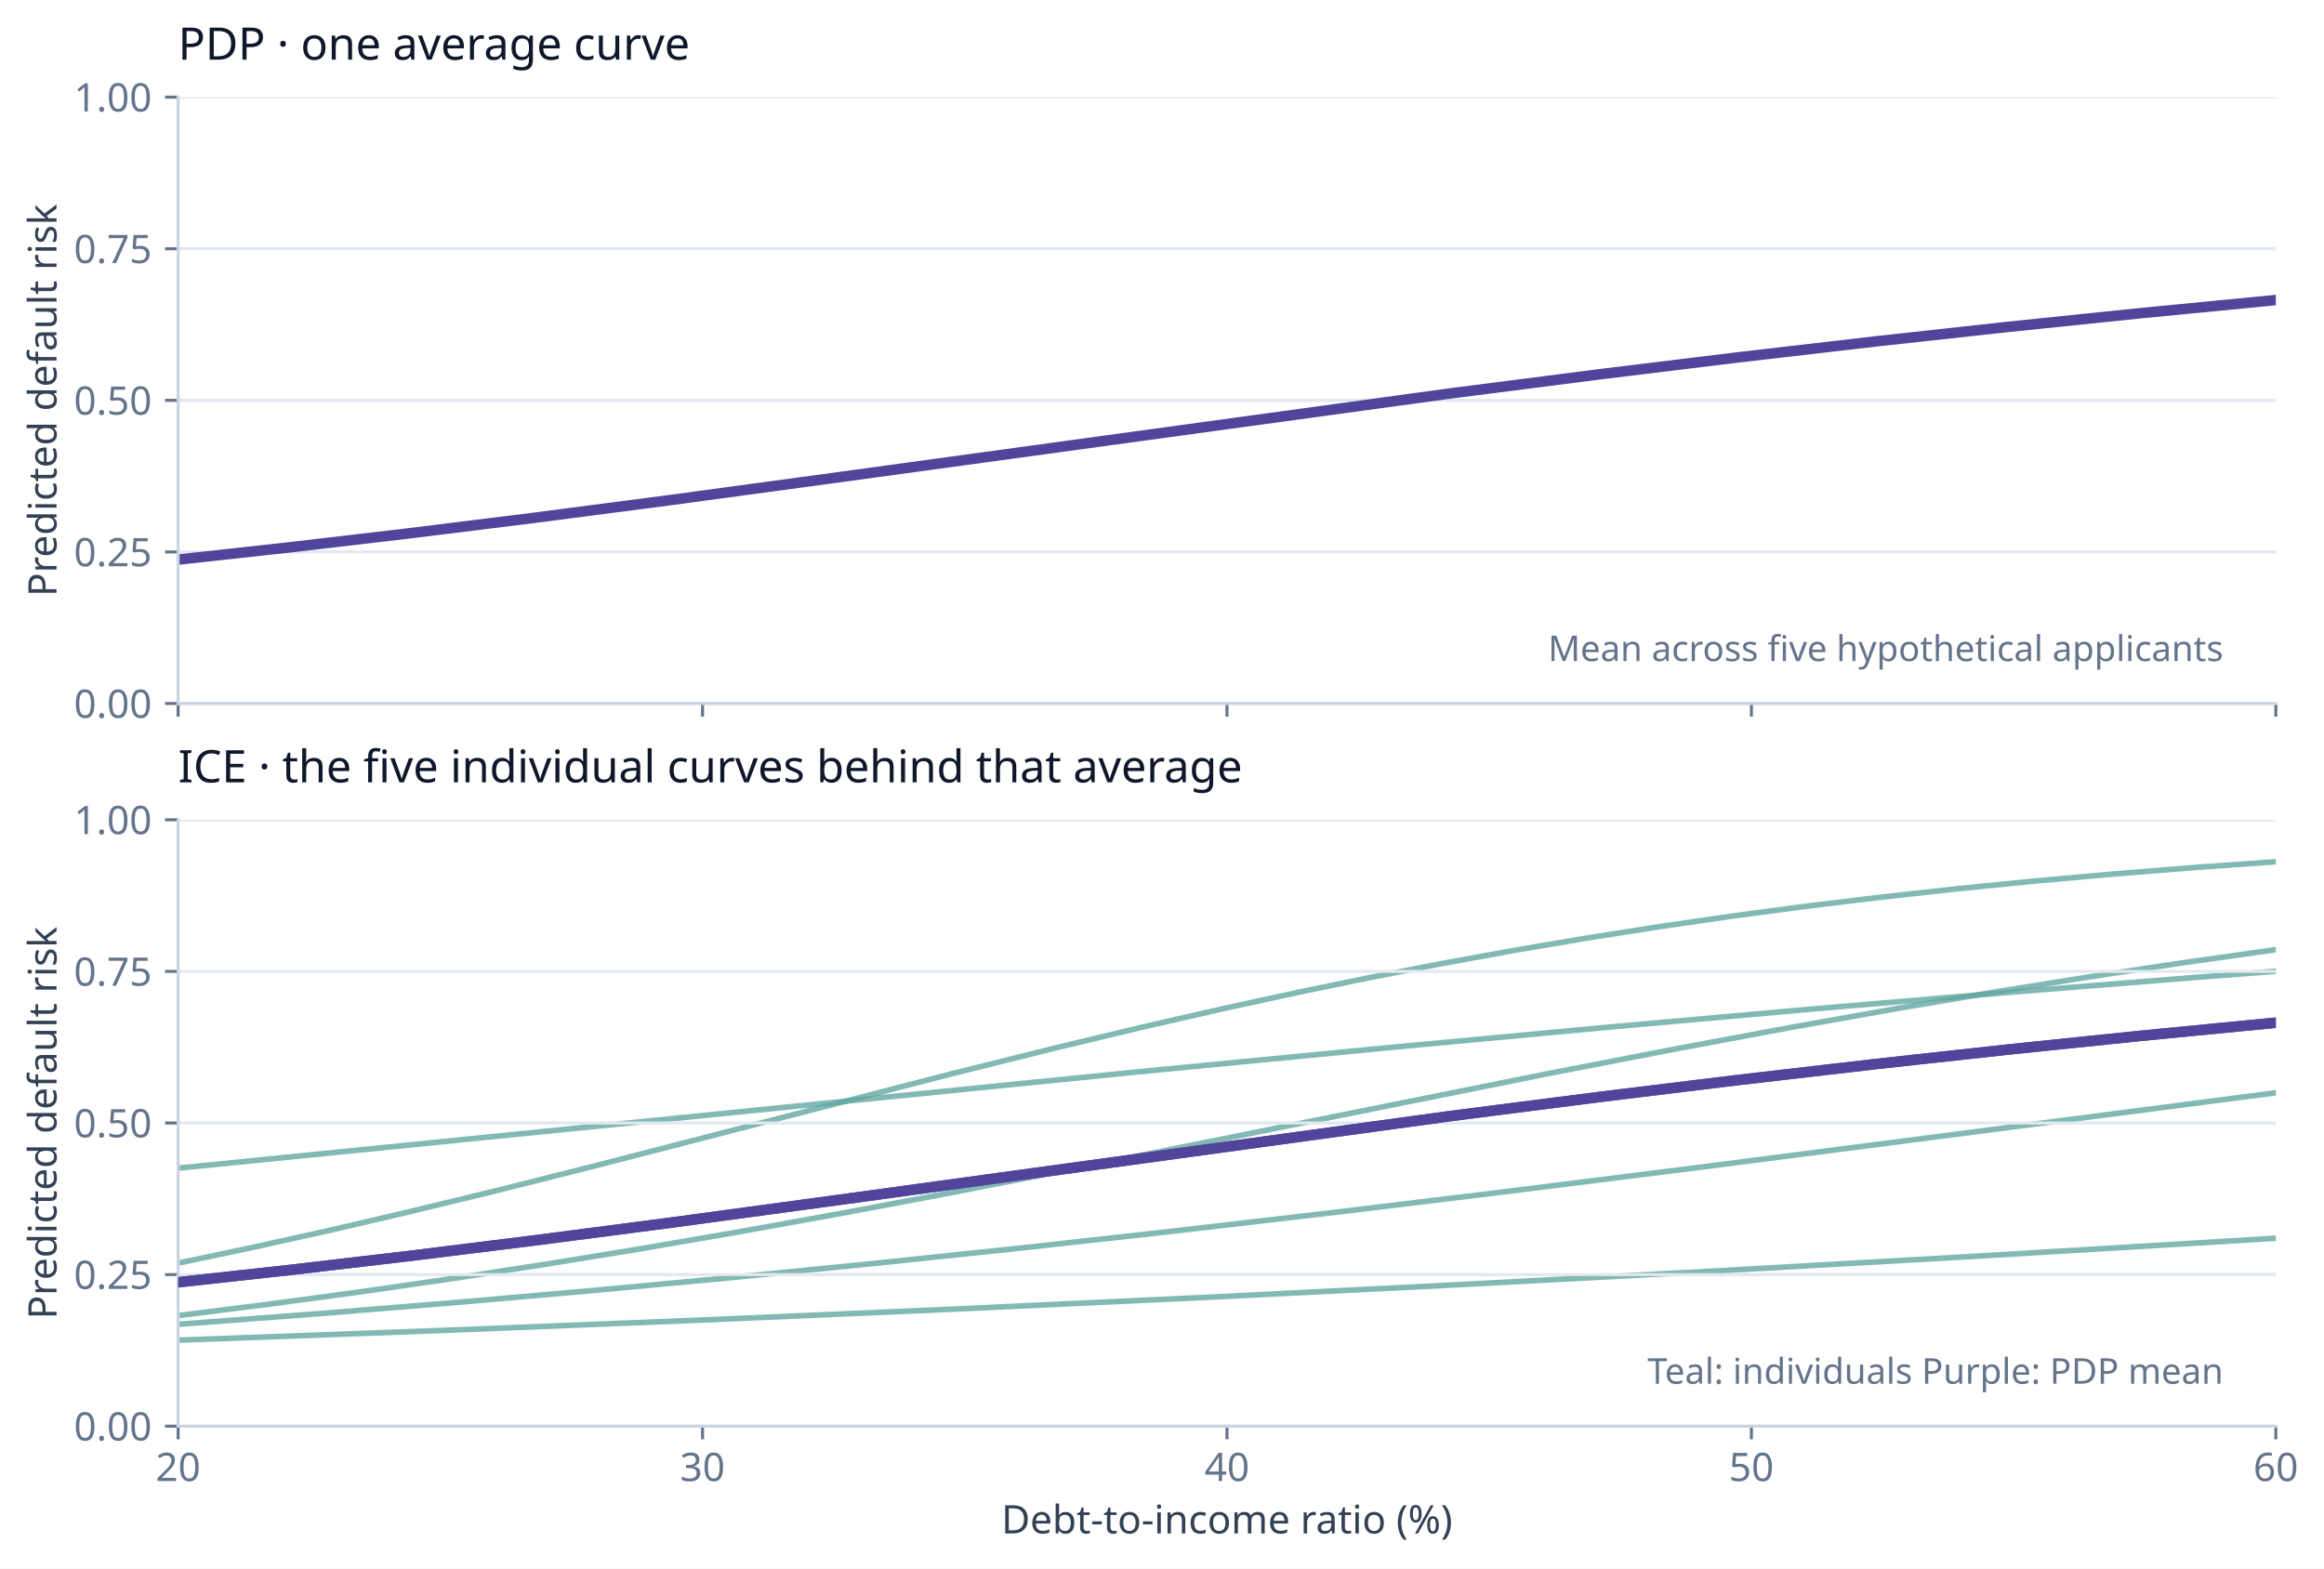
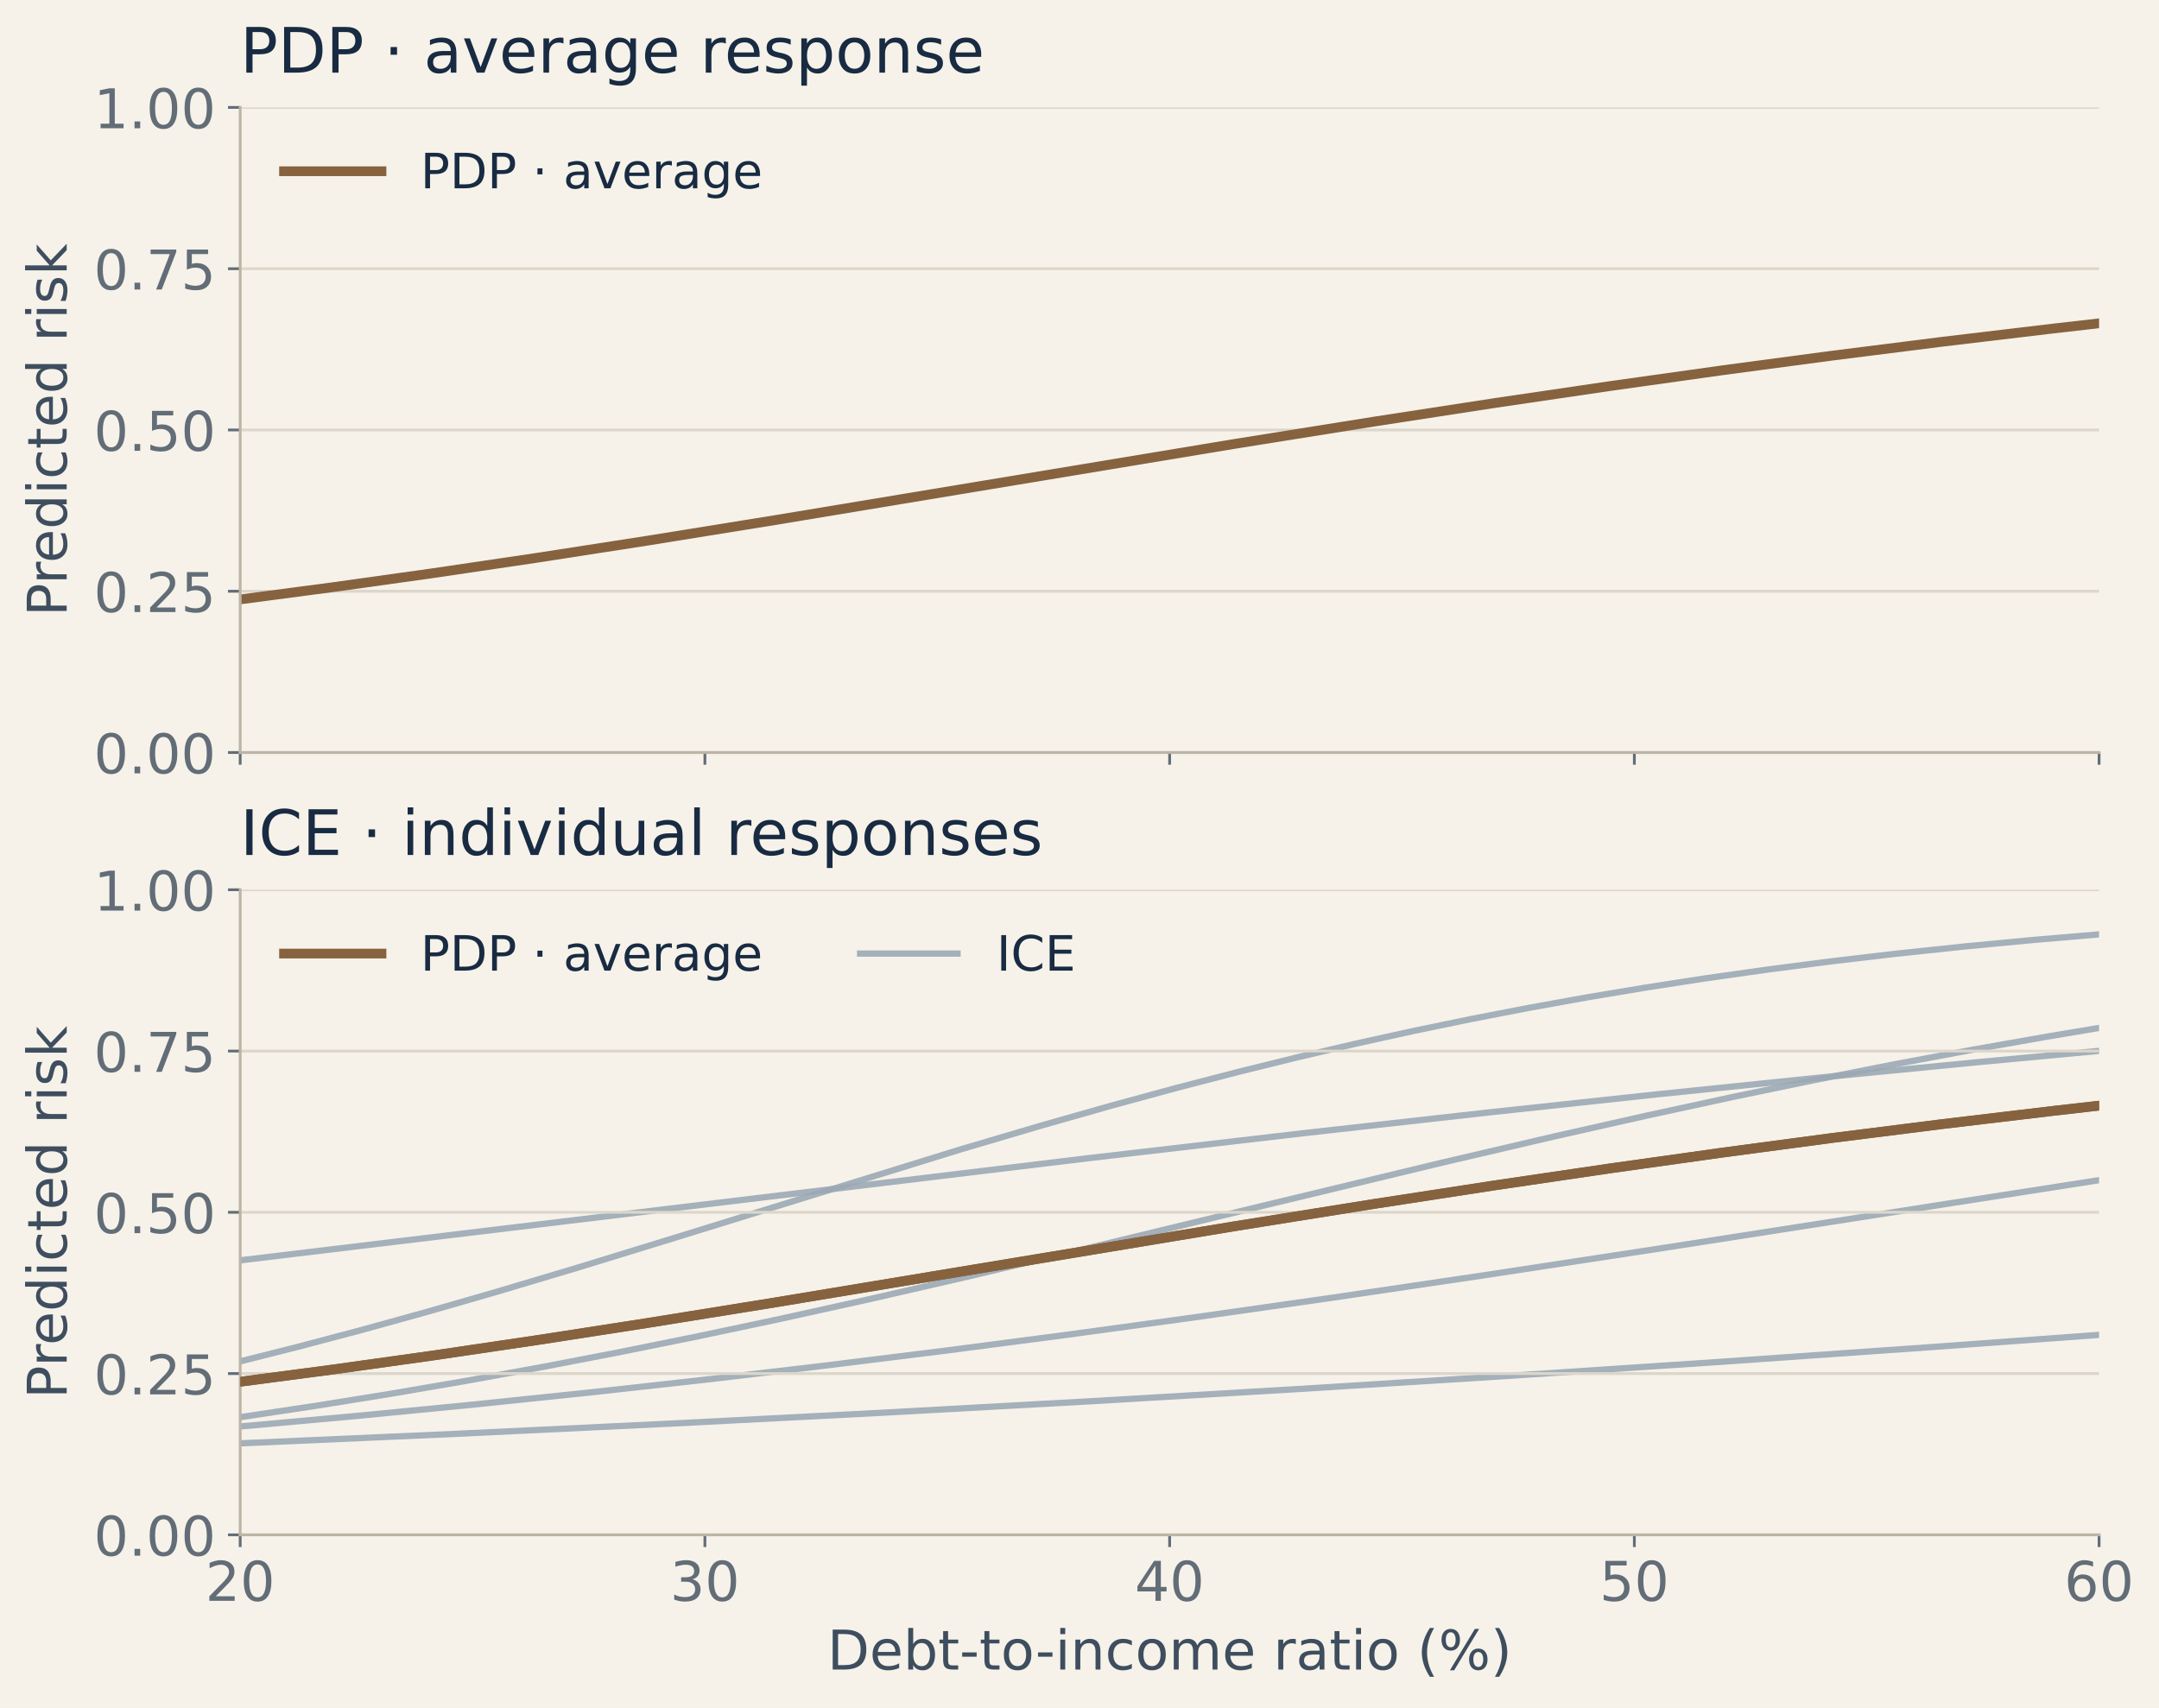
- <svg xmlns="http://www.w3.org/2000/svg" xmlns:xlink="http://www.w3.org/1999/xlink" width="620.4pt" height="418.8pt" viewBox="0 0 620.4 418.8" version="1.1">
+ <svg xmlns="http://www.w3.org/2000/svg" xmlns:xlink="http://www.w3.org/1999/xlink" width="620.4pt" height="490.8pt" viewBox="0 0 620.4 490.8" version="1.1">
  <defs>
    <style type="text/css">*{stroke-linejoin: round; stroke-linecap: butt}</style>
  </defs>
  <g id="figure_1">
    <g id="patch_1">
-       <path d="M 0 418.8  L 620.4 418.8  L 620.4 0  L 0 0  z " style="fill: #ffffff" />
+       <path d="M 0 490.8 L 620.4 490.8 L 620.4 0 L 0 0 z " style="fill: #f6f2e9" />
    </g>
    <g id="axes_1">
      <g id="patch_2">
-         <path d="M 47.552 187.828  L 607.539 187.828  L 607.539 25.936  L 47.552 25.936  z " style="fill: #ffffff" />
+         <path d="M 69.02 216.265 L 603.179 216.265 L 603.179 30.876 L 69.02 30.876 z " style="fill: #f6f2e9" />
      </g>
      <g id="matplotlib.axis_1">
        <g id="xtick_1">
          <g id="line2d_1">
            <defs>
-               <path id="me186444014" d="M 0 0  L 0 3.5  " style="stroke: #64748b; stroke-width: 0.8" />
+               <path id="mdaaf2b4ed8" d="M 0 0 L 0 3.5 " style="stroke: #626d77; stroke-width: 0.8" />
            </defs>
            <g>
-               <use xlink:href="#me186444014" x="47.552" y="187.828" style="fill: #64748b; stroke: #64748b; stroke-width: 0.8" />
+               <use xlink:href="#mdaaf2b4ed8" x="69.02" y="216.265" style="fill: #626d77; stroke: #626d77; stroke-width: 0.8" />
            </g>
          </g>
        </g>
        <g id="xtick_2">
          <g id="line2d_2">
            <g>
-               <use xlink:href="#me186444014" x="187.549" y="187.828" style="fill: #64748b; stroke: #64748b; stroke-width: 0.8" />
+               <use xlink:href="#mdaaf2b4ed8" x="202.559" y="216.265" style="fill: #626d77; stroke: #626d77; stroke-width: 0.8" />
            </g>
          </g>
        </g>
        <g id="xtick_3">
          <g id="line2d_3">
            <g>
-               <use xlink:href="#me186444014" x="327.546" y="187.828" style="fill: #64748b; stroke: #64748b; stroke-width: 0.8" />
+               <use xlink:href="#mdaaf2b4ed8" x="336.099" y="216.265" style="fill: #626d77; stroke: #626d77; stroke-width: 0.8" />
            </g>
          </g>
        </g>
        <g id="xtick_4">
          <g id="line2d_4">
            <g>
-               <use xlink:href="#me186444014" x="467.543" y="187.828" style="fill: #64748b; stroke: #64748b; stroke-width: 0.8" />
+               <use xlink:href="#mdaaf2b4ed8" x="469.639" y="216.265" style="fill: #626d77; stroke: #626d77; stroke-width: 0.8" />
            </g>
          </g>
        </g>
        <g id="xtick_5">
          <g id="line2d_5">
            <g>
-               <use xlink:href="#me186444014" x="607.539" y="187.828" style="fill: #64748b; stroke: #64748b; stroke-width: 0.8" />
+               <use xlink:href="#mdaaf2b4ed8" x="603.179" y="216.265" style="fill: #626d77; stroke: #626d77; stroke-width: 0.8" />
            </g>
          </g>
        </g>
      </g>
      <g id="matplotlib.axis_2">
        <g id="ytick_1">
          <g id="line2d_6">
-             <path d="M 47.552 187.828  L 607.539 187.828  " clip-path="url(#pcb3f5fd038)" style="fill: none; stroke: #e2e8f0; stroke-width: 0.8; stroke-linecap: square" />
+             <path d="M 69.02 216.265 L 603.179 216.265 " clip-path="url(#p4988909bda)" style="fill: none; stroke: #dcd6ca; stroke-width: 0.8; stroke-linecap: square" />
          </g>
          <g id="line2d_7">
            <defs>
-               <path id="me638569c11" d="M 0 0  L -3.5 0  " style="stroke: #64748b; stroke-width: 0.8" />
+               <path id="me15c665459" d="M 0 0 L -3.5 0 " style="stroke: #626d77; stroke-width: 0.8" />
            </defs>
            <g>
-               <use xlink:href="#me638569c11" x="47.552" y="187.828" style="fill: #64748b; stroke: #64748b; stroke-width: 0.8" />
+               <use xlink:href="#me15c665459" x="69.02" y="216.265" style="fill: #626d77; stroke: #626d77; stroke-width: 0.8" />
            </g>
          </g>
          <g id="text_1">
-             <text style="font-size: 10.5px; font-family: 'Segoe UI'; text-anchor: end; fill: #64748b" x="40.552" y="191.65" transform="rotate(-0 40.55222 191.6498)">0.00</text>
+             <text style="font-size: 15.75px; font-family: 'DejaVu Sans', 'Arial', 'Bitstream Vera Sans', 'Computer Modern Sans Serif', 'Lucida Grande', 'Verdana', 'Geneva', 'Lucid', 'Helvetica', 'Avant Garde', sans-serif; text-anchor: end; fill: #626d77" x="62.02" y="222.248" transform="rotate(-0 62.01959 222.2479)">0.00</text>
          </g>
        </g>
        <g id="ytick_2">
          <g id="line2d_8">
-             <path d="M 47.552 147.355  L 607.539 147.355  " clip-path="url(#pcb3f5fd038)" style="fill: none; stroke: #e2e8f0; stroke-width: 0.8; stroke-linecap: square" />
+             <path d="M 69.02 169.918 L 603.179 169.918 " clip-path="url(#p4988909bda)" style="fill: none; stroke: #dcd6ca; stroke-width: 0.8; stroke-linecap: square" />
          </g>
          <g id="line2d_9">
            <g>
-               <use xlink:href="#me638569c11" x="47.552" y="147.355" style="fill: #64748b; stroke: #64748b; stroke-width: 0.8" />
+               <use xlink:href="#me15c665459" x="69.02" y="169.918" style="fill: #626d77; stroke: #626d77; stroke-width: 0.8" />
            </g>
          </g>
          <g id="text_2">
-             <text style="font-size: 10.5px; font-family: 'Segoe UI'; text-anchor: end; fill: #64748b" x="40.552" y="151.177" transform="rotate(-0 40.55222 151.1769)">0.25</text>
+             <text style="font-size: 15.75px; font-family: 'DejaVu Sans', 'Arial', 'Bitstream Vera Sans', 'Computer Modern Sans Serif', 'Lucida Grande', 'Verdana', 'Geneva', 'Lucid', 'Helvetica', 'Avant Garde', sans-serif; text-anchor: end; fill: #626d77" x="62.02" y="175.901" transform="rotate(-0 62.01959 175.9007)">0.25</text>
          </g>
        </g>
        <g id="ytick_3">
          <g id="line2d_10">
-             <path d="M 47.552 106.882  L 607.539 106.882  " clip-path="url(#pcb3f5fd038)" style="fill: none; stroke: #e2e8f0; stroke-width: 0.8; stroke-linecap: square" />
+             <path d="M 69.02 123.57 L 603.179 123.57 " clip-path="url(#p4988909bda)" style="fill: none; stroke: #dcd6ca; stroke-width: 0.8; stroke-linecap: square" />
          </g>
          <g id="line2d_11">
            <g>
-               <use xlink:href="#me638569c11" x="47.552" y="106.882" style="fill: #64748b; stroke: #64748b; stroke-width: 0.8" />
+               <use xlink:href="#me15c665459" x="69.02" y="123.57" style="fill: #626d77; stroke: #626d77; stroke-width: 0.8" />
            </g>
          </g>
          <g id="text_3">
-             <text style="font-size: 10.5px; font-family: 'Segoe UI'; text-anchor: end; fill: #64748b" x="40.552" y="110.704" transform="rotate(-0 40.55222 110.7041)">0.50</text>
+             <text style="font-size: 15.75px; font-family: 'DejaVu Sans', 'Arial', 'Bitstream Vera Sans', 'Computer Modern Sans Serif', 'Lucida Grande', 'Verdana', 'Geneva', 'Lucid', 'Helvetica', 'Avant Garde', sans-serif; text-anchor: end; fill: #626d77" x="62.02" y="129.553" transform="rotate(-0 62.01959 129.5534)">0.50</text>
          </g>
        </g>
        <g id="ytick_4">
          <g id="line2d_12">
-             <path d="M 47.552 66.409  L 607.539 66.409  " clip-path="url(#pcb3f5fd038)" style="fill: none; stroke: #e2e8f0; stroke-width: 0.8; stroke-linecap: square" />
+             <path d="M 69.02 77.223 L 603.179 77.223 " clip-path="url(#p4988909bda)" style="fill: none; stroke: #dcd6ca; stroke-width: 0.8; stroke-linecap: square" />
          </g>
          <g id="line2d_13">
            <g>
-               <use xlink:href="#me638569c11" x="47.552" y="66.409" style="fill: #64748b; stroke: #64748b; stroke-width: 0.8" />
+               <use xlink:href="#me15c665459" x="69.02" y="77.223" style="fill: #626d77; stroke: #626d77; stroke-width: 0.8" />
            </g>
          </g>
          <g id="text_4">
-             <text style="font-size: 10.5px; font-family: 'Segoe UI'; text-anchor: end; fill: #64748b" x="40.552" y="70.231" transform="rotate(-0 40.55222 70.2313)">0.75</text>
+             <text style="font-size: 15.75px; font-family: 'DejaVu Sans', 'Arial', 'Bitstream Vera Sans', 'Computer Modern Sans Serif', 'Lucida Grande', 'Verdana', 'Geneva', 'Lucid', 'Helvetica', 'Avant Garde', sans-serif; text-anchor: end; fill: #626d77" x="62.02" y="83.206" transform="rotate(-0 62.01959 83.20619)">0.75</text>
          </g>
        </g>
        <g id="ytick_5">
          <g id="line2d_14">
-             <path d="M 47.552 25.936  L 607.539 25.936  " clip-path="url(#pcb3f5fd038)" style="fill: none; stroke: #e2e8f0; stroke-width: 0.8; stroke-linecap: square" />
+             <path d="M 69.02 30.876 L 603.179 30.876 " clip-path="url(#p4988909bda)" style="fill: none; stroke: #dcd6ca; stroke-width: 0.8; stroke-linecap: square" />
          </g>
          <g id="line2d_15">
            <g>
-               <use xlink:href="#me638569c11" x="47.552" y="25.936" style="fill: #64748b; stroke: #64748b; stroke-width: 0.8" />
+               <use xlink:href="#me15c665459" x="69.02" y="30.876" style="fill: #626d77; stroke: #626d77; stroke-width: 0.8" />
            </g>
          </g>
          <g id="text_5">
-             <text style="font-size: 10.5px; font-family: 'Segoe UI'; text-anchor: end; fill: #64748b" x="40.552" y="29.758" transform="rotate(-0 40.55222 29.75847)">1.00</text>
+             <text style="font-size: 15.75px; font-family: 'DejaVu Sans', 'Arial', 'Bitstream Vera Sans', 'Computer Modern Sans Serif', 'Lucida Grande', 'Verdana', 'Geneva', 'Lucid', 'Helvetica', 'Avant Garde', sans-serif; text-anchor: end; fill: #626d77" x="62.02" y="36.859" transform="rotate(-0 62.01959 36.85894)">1.00</text>
          </g>
        </g>
        <g id="text_6">
-           <text style="font-size: 10.5px; font-family: 'Segoe UI'; text-anchor: middle; fill: #334155" x="15.085" y="106.882" transform="rotate(-90 15.08484 106.882)">Predicted default risk</text>
+           <text style="font-size: 15.75px; font-family: 'DejaVu Sans', 'Arial', 'Bitstream Vera Sans', 'Computer Modern Sans Serif', 'Lucida Grande', 'Verdana', 'Geneva', 'Lucid', 'Helvetica', 'Avant Garde', sans-serif; text-anchor: middle; fill: #3e4e5f" x="19.168" y="123.57" transform="rotate(-90 19.16754 123.5703)">Predicted risk</text>
        </g>
      </g>
      <g id="line2d_16">
-         <path d="M 47.552 149.402  L 77.302 146.129  L 108.801 142.438  L 142.05 138.315  L 178.799 133.529  L 224.298 127.36  L 387.044 105.052  L 427.294 99.893  L 464.043 95.402  L 500.792 91.139  L 535.791 87.3  L 570.79 83.68  L 605.789 80.276  L 607.539 80.111  L 607.539 80.111  " clip-path="url(#pcb3f5fd038)" style="fill: none; stroke: #51459b; stroke-width: 2.8; stroke-linecap: square" />
+         <path d="M 69.02 172.262 L 95.728 168.741 L 124.105 164.769 L 154.151 160.327 L 185.867 155.411 L 222.59 149.492 L 276.006 140.63 L 354.461 127.621 L 394.523 121.212 L 429.577 115.818 L 462.962 110.903 L 494.678 106.451 L 526.393 102.222 L 558.109 98.218 L 589.825 94.439 L 603.179 92.914 L 603.179 92.914 " clip-path="url(#p4988909bda)" style="fill: none; stroke: #86623f; stroke-width: 2.8; stroke-linecap: square" />
      </g>
      <g id="patch_3">
-         <path d="M 47.552 187.828  L 47.552 25.936  " style="fill: none; stroke: #cbd5e1; stroke-width: 0.8; stroke-linejoin: miter; stroke-linecap: square" />
+         <path d="M 69.02 216.265 L 69.02 30.876 " style="fill: none; stroke: #bcb4a5; stroke-width: 0.8; stroke-linejoin: miter; stroke-linecap: square" />
      </g>
      <g id="patch_4">
-         <path d="M 47.552 187.828  L 607.539 187.828  " style="fill: none; stroke: #cbd5e1; stroke-width: 0.8; stroke-linejoin: miter; stroke-linecap: square" />
+         <path d="M 69.02 216.265 L 603.179 216.265 " style="fill: none; stroke: #bcb4a5; stroke-width: 0.8; stroke-linejoin: miter; stroke-linecap: square" />
      </g>
      <g id="text_7">
-         <text style="font-size: 9.5px; font-family: 'Segoe UI'; text-anchor: end; fill: #64748b" x="593.54" y="176.495" transform="rotate(-0 593.5397 176.4952)">Mean across five hypothetical applicants</text>
-       </g>
-       <g id="text_8">
-         <text style="font-size: 12px; font-family: 'Segoe UI'; text-anchor: start; fill: #0f172a" x="47.552" y="15.936" transform="rotate(-0 47.55222 15.93633)">PDP  ·  one average curve</text>
+         <text style="font-size: 18px; font-family: 'DejaVu Sans', 'Arial', 'Bitstream Vera Sans', 'Computer Modern Sans Serif', 'Lucida Grande', 'Verdana', 'Geneva', 'Lucid', 'Helvetica', 'Avant Garde', sans-serif; text-anchor: start; fill: #182b42" x="69.02" y="20.876" transform="rotate(-0 69.01959 20.87578)">PDP · average response</text>
+       </g>
+       <g id="legend_1">
+         <g id="line2d_17">
+           <path d="M 81.62 49.214 L 95.62 49.214 L 109.62 49.214 " style="fill: none; stroke: #86623f; stroke-width: 2.8; stroke-linecap: square" />
+         </g>
+         <g id="text_8">
+           <text style="font-size: 14px; font-family: 'DejaVu Sans', 'Arial', 'Bitstream Vera Sans', 'Computer Modern Sans Serif', 'Lucida Grande', 'Verdana', 'Geneva', 'Lucid', 'Helvetica', 'Avant Garde', sans-serif; text-anchor: start; fill: #182b42" x="120.82" y="54.114" transform="rotate(-0 120.8196 54.11359)">PDP · average</text>
+         </g>
      </g>
    </g>
    <g id="axes_2">
      <g id="patch_5">
-         <path d="M 47.552 380.763  L 607.539 380.763  L 607.539 218.871  L 47.552 218.871  z " style="fill: #ffffff" />
-       </g>
-       <g id="line2d_17">
-         <path d="M 47.552 357.798  L 117.551 355.223  L 185.799 352.491  L 254.047 349.533  L 320.546 346.43  L 387.044 343.108  L 455.293 339.473  L 523.541 335.613  L 593.54 331.434  L 607.539 330.572  L 607.539 330.572  " clip-path="url(#pa95929c8d9)" style="fill: none; stroke: #60a5a0; stroke-opacity: 0.78; stroke-width: 1.5; stroke-linecap: square" />
+         <path d="M 69.02 441.098 L 603.179 441.098 L 603.179 255.709 L 69.02 255.709 z " style="fill: #f6f2e9" />
      </g>
      <g id="line2d_18">
-         <path d="M 47.552 353.568  L 86.051 350.652  L 122.8 347.648  L 159.55 344.428  L 196.299 340.992  L 234.798 337.164  L 273.297 333.111  L 313.546 328.648  L 355.545 323.767  L 401.044 318.257  L 453.543 311.671  L 525.291 302.421  L 607.539 291.749  L 607.539 291.749  " clip-path="url(#pa95929c8d9)" style="fill: none; stroke: #60a5a0; stroke-opacity: 0.78; stroke-width: 1.5; stroke-linecap: square" />
+         <path d="M 69.02 414.801 L 130.782 412.082 L 192.544 409.138 L 252.637 406.052 L 312.73 402.742 L 372.823 399.207 L 432.915 395.448 L 493.008 391.467 L 554.77 387.154 L 603.179 383.623 L 603.179 383.623 " clip-path="url(#pf7394630f0)" style="fill: none; stroke: #9ba9b5; stroke-opacity: 0.9; stroke-width: 1.8; stroke-linecap: square" />
      </g>
      <g id="line2d_19">
-         <path d="M 47.552 351.229  L 72.052 348.156  L 96.551 344.849  L 121.051 341.31  L 145.55 337.541  L 170.049 333.551  L 196.299 329.045  L 224.298 323.998  L 254.047 318.401  L 289.047 311.571  L 336.296 302.093  L 413.294 286.63  L 448.293 279.849  L 478.042 274.307  L 506.042 269.322  L 532.291 264.88  L 556.791 260.954  L 581.29 257.253  L 605.789 253.782  L 607.539 253.543  L 607.539 253.543  " clip-path="url(#pa95929c8d9)" style="fill: none; stroke: #60a5a0; stroke-opacity: 0.78; stroke-width: 1.5; stroke-linecap: square" />
+         <path d="M 69.02 409.956 L 102.405 406.932 L 135.789 403.684 L 169.174 400.212 L 202.559 396.514 L 235.944 392.594 L 270.998 388.247 L 306.053 383.673 L 342.776 378.656 L 382.838 372.948 L 426.238 366.532 L 477.985 358.645 L 561.447 345.653 L 603.179 339.165 L 603.179 339.165 " clip-path="url(#pf7394630f0)" style="fill: none; stroke: #9ba9b5; stroke-opacity: 0.9; stroke-width: 1.8; stroke-linecap: square" />
      </g>
      <g id="line2d_20">
-         <path d="M 47.552 311.868  L 136.8 302.927  L 303.046 286.236  L 371.295 279.636  L 430.793 274.102  L 485.042 269.278  L 535.791 264.983  L 584.79 261.052  L 607.539 259.302  L 607.539 259.302  " clip-path="url(#pa95929c8d9)" style="fill: none; stroke: #60a5a0; stroke-opacity: 0.78; stroke-width: 1.5; stroke-linecap: square" />
+         <path d="M 69.02 407.279 L 90.72 404.019 L 112.42 400.53 L 134.12 396.81 L 155.82 392.863 L 177.521 388.694 L 200.89 383.969 L 224.26 379.017 L 249.298 373.486 L 277.675 366.978 L 311.06 359.074 L 362.807 346.55 L 414.554 334.094 L 446.269 326.684 L 472.977 320.66 L 498.016 315.237 L 521.385 310.398 L 544.755 305.796 L 566.455 301.748 L 588.155 297.925 L 603.179 295.413 L 603.179 295.413 " clip-path="url(#pf7394630f0)" style="fill: none; stroke: #9ba9b5; stroke-opacity: 0.9; stroke-width: 1.8; stroke-linecap: square" />
      </g>
      <g id="line2d_21">
-         <path d="M 47.552 337.223  L 66.802 333.174  L 87.801 328.515  L 108.801 323.629  L 131.55 318.113  L 157.8 311.522  L 194.549 302.042  L 254.047 286.679  L 282.047 279.707  L 304.796 274.262  L 325.796 269.452  L 346.795 264.88  L 366.045 260.915  L 385.294 257.179  L 404.544 253.679  L 423.794 250.417  L 443.043 247.392  L 462.293 244.6  L 481.542 242.033  L 500.792 239.684  L 521.791 237.356  L 542.791 235.258  L 563.79 233.374  L 586.54 231.555  L 607.539 230.064  L 607.539 230.064  " clip-path="url(#pa95929c8d9)" style="fill: none; stroke: #60a5a0; stroke-opacity: 0.78; stroke-width: 1.5; stroke-linecap: square" />
+         <path d="M 69.02 362.205 L 147.474 352.775 L 312.73 332.852 L 374.492 325.674 L 427.908 319.688 L 476.316 314.481 L 523.055 309.678 L 568.124 305.272 L 603.179 302.008 L 603.179 302.008 " clip-path="url(#pf7394630f0)" style="fill: none; stroke: #9ba9b5; stroke-opacity: 0.9; stroke-width: 1.8; stroke-linecap: square" />
+       </g>
+       <g id="line2d_22">
+         <path d="M 69.02 391.24 L 85.712 387.034 L 104.074 382.176 L 122.435 377.093 L 142.466 371.324 L 165.836 364.349 L 194.213 355.631 L 276.006 330.331 L 299.376 323.429 L 319.407 317.738 L 337.768 312.739 L 356.13 307.973 L 372.823 303.856 L 389.515 299.956 L 406.207 296.278 L 422.9 292.825 L 439.592 289.598 L 456.285 286.593 L 472.977 283.805 L 489.67 281.227 L 508.032 278.624 L 526.393 276.252 L 544.755 274.098 L 564.786 271.98 L 584.817 270.084 L 603.179 268.527 L 603.179 268.527 " clip-path="url(#pf7394630f0)" style="fill: none; stroke: #9ba9b5; stroke-opacity: 0.9; stroke-width: 1.8; stroke-linecap: square" />
      </g>
      <g id="matplotlib.axis_3">
        <g id="xtick_6">
-           <g id="line2d_22">
-             <g>
-               <use xlink:href="#me186444014" x="47.552" y="380.763" style="fill: #64748b; stroke: #64748b; stroke-width: 0.8" />
+           <g id="line2d_23">
+             <g>
+               <use xlink:href="#mdaaf2b4ed8" x="69.02" y="441.098" style="fill: #626d77; stroke: #626d77; stroke-width: 0.8" />
            </g>
          </g>
          <g id="text_9">
-             <text style="font-size: 10.5px; font-family: 'Segoe UI'; text-anchor: middle; fill: #64748b" x="47.552" y="395.407" transform="rotate(-0 47.55222 395.4068)">20</text>
+             <text style="font-size: 15.75px; font-family: 'DejaVu Sans', 'Arial', 'Bitstream Vera Sans', 'Computer Modern Sans Serif', 'Lucida Grande', 'Verdana', 'Geneva', 'Lucid', 'Helvetica', 'Avant Garde', sans-serif; text-anchor: middle; fill: #626d77" x="69.02" y="460.065" transform="rotate(-0 69.01959 460.0646)">20</text>
          </g>
        </g>
        <g id="xtick_7">
-           <g id="line2d_23">
-             <g>
-               <use xlink:href="#me186444014" x="187.549" y="380.763" style="fill: #64748b; stroke: #64748b; stroke-width: 0.8" />
+           <g id="line2d_24">
+             <g>
+               <use xlink:href="#mdaaf2b4ed8" x="202.559" y="441.098" style="fill: #626d77; stroke: #626d77; stroke-width: 0.8" />
            </g>
          </g>
          <g id="text_10">
-             <text style="font-size: 10.5px; font-family: 'Segoe UI'; text-anchor: middle; fill: #64748b" x="187.549" y="395.407" transform="rotate(-0 187.549 395.4068)">30</text>
+             <text style="font-size: 15.75px; font-family: 'DejaVu Sans', 'Arial', 'Bitstream Vera Sans', 'Computer Modern Sans Serif', 'Lucida Grande', 'Verdana', 'Geneva', 'Lucid', 'Helvetica', 'Avant Garde', sans-serif; text-anchor: middle; fill: #626d77" x="202.559" y="460.065" transform="rotate(-0 202.5593 460.0646)">30</text>
          </g>
        </g>
        <g id="xtick_8">
-           <g id="line2d_24">
-             <g>
-               <use xlink:href="#me186444014" x="327.546" y="380.763" style="fill: #64748b; stroke: #64748b; stroke-width: 0.8" />
+           <g id="line2d_25">
+             <g>
+               <use xlink:href="#mdaaf2b4ed8" x="336.099" y="441.098" style="fill: #626d77; stroke: #626d77; stroke-width: 0.8" />
            </g>
          </g>
          <g id="text_11">
-             <text style="font-size: 10.5px; font-family: 'Segoe UI'; text-anchor: middle; fill: #64748b" x="327.546" y="395.407" transform="rotate(-0 327.5458 395.4068)">40</text>
+             <text style="font-size: 15.75px; font-family: 'DejaVu Sans', 'Arial', 'Bitstream Vera Sans', 'Computer Modern Sans Serif', 'Lucida Grande', 'Verdana', 'Geneva', 'Lucid', 'Helvetica', 'Avant Garde', sans-serif; text-anchor: middle; fill: #626d77" x="336.099" y="460.065" transform="rotate(-0 336.0991 460.0646)">40</text>
          </g>
        </g>
        <g id="xtick_9">
-           <g id="line2d_25">
-             <g>
-               <use xlink:href="#me186444014" x="467.543" y="380.763" style="fill: #64748b; stroke: #64748b; stroke-width: 0.8" />
+           <g id="line2d_26">
+             <g>
+               <use xlink:href="#mdaaf2b4ed8" x="469.639" y="441.098" style="fill: #626d77; stroke: #626d77; stroke-width: 0.8" />
            </g>
          </g>
          <g id="text_12">
-             <text style="font-size: 10.5px; font-family: 'Segoe UI'; text-anchor: middle; fill: #64748b" x="467.543" y="395.407" transform="rotate(-0 467.5426 395.4068)">50</text>
+             <text style="font-size: 15.75px; font-family: 'DejaVu Sans', 'Arial', 'Bitstream Vera Sans', 'Computer Modern Sans Serif', 'Lucida Grande', 'Verdana', 'Geneva', 'Lucid', 'Helvetica', 'Avant Garde', sans-serif; text-anchor: middle; fill: #626d77" x="469.639" y="460.065" transform="rotate(-0 469.6388 460.0646)">50</text>
          </g>
        </g>
        <g id="xtick_10">
-           <g id="line2d_26">
-             <g>
-               <use xlink:href="#me186444014" x="607.539" y="380.763" style="fill: #64748b; stroke: #64748b; stroke-width: 0.8" />
+           <g id="line2d_27">
+             <g>
+               <use xlink:href="#mdaaf2b4ed8" x="603.179" y="441.098" style="fill: #626d77; stroke: #626d77; stroke-width: 0.8" />
            </g>
          </g>
          <g id="text_13">
-             <text style="font-size: 10.5px; font-family: 'Segoe UI'; text-anchor: middle; fill: #64748b" x="607.539" y="395.407" transform="rotate(-0 607.5394 395.4068)">60</text>
+             <text style="font-size: 15.75px; font-family: 'DejaVu Sans', 'Arial', 'Bitstream Vera Sans', 'Computer Modern Sans Serif', 'Lucida Grande', 'Verdana', 'Geneva', 'Lucid', 'Helvetica', 'Avant Garde', sans-serif; text-anchor: middle; fill: #626d77" x="603.179" y="460.065" transform="rotate(-0 603.1786 460.0646)">60</text>
          </g>
        </g>
        <g id="text_14">
-           <text style="font-size: 10.5px; font-family: 'Segoe UI'; text-anchor: middle; fill: #334155" x="327.546" y="409.39" transform="rotate(-0 327.5458 409.3898)">Debt-to-income ratio (%)</text>
+           <text style="font-size: 15.75px; font-family: 'DejaVu Sans', 'Arial', 'Bitstream Vera Sans', 'Computer Modern Sans Serif', 'Lucida Grande', 'Verdana', 'Geneva', 'Lucid', 'Helvetica', 'Avant Garde', sans-serif; text-anchor: middle; fill: #3e4e5f" x="336.099" y="479.816" transform="rotate(-0 336.0991 479.8158)">Debt-to-income ratio (%)</text>
        </g>
      </g>
      <g id="matplotlib.axis_4">
        <g id="ytick_6">
-           <g id="line2d_27">
-             <path d="M 47.552 380.763  L 607.539 380.763  " clip-path="url(#pa95929c8d9)" style="fill: none; stroke: #e2e8f0; stroke-width: 0.8; stroke-linecap: square" />
-           </g>
          <g id="line2d_28">
-             <g>
-               <use xlink:href="#me638569c11" x="47.552" y="380.763" style="fill: #64748b; stroke: #64748b; stroke-width: 0.8" />
+             <path d="M 69.02 441.098 L 603.179 441.098 " clip-path="url(#pf7394630f0)" style="fill: none; stroke: #dcd6ca; stroke-width: 0.8; stroke-linecap: square" />
+           </g>
+           <g id="line2d_29">
+             <g>
+               <use xlink:href="#me15c665459" x="69.02" y="441.098" style="fill: #626d77; stroke: #626d77; stroke-width: 0.8" />
            </g>
          </g>
          <g id="text_15">
-             <text style="font-size: 10.5px; font-family: 'Segoe UI'; text-anchor: end; fill: #64748b" x="40.552" y="384.585" transform="rotate(-0 40.55222 384.5847)">0.00</text>
+             <text style="font-size: 15.75px; font-family: 'DejaVu Sans', 'Arial', 'Bitstream Vera Sans', 'Computer Modern Sans Serif', 'Lucida Grande', 'Verdana', 'Geneva', 'Lucid', 'Helvetica', 'Avant Garde', sans-serif; text-anchor: end; fill: #626d77" x="62.02" y="447.081" transform="rotate(-0 62.01959 447.0814)">0.00</text>
          </g>
        </g>
        <g id="ytick_7">
-           <g id="line2d_29">
-             <path d="M 47.552 340.29  L 607.539 340.29  " clip-path="url(#pa95929c8d9)" style="fill: none; stroke: #e2e8f0; stroke-width: 0.8; stroke-linecap: square" />
-           </g>
          <g id="line2d_30">
-             <g>
-               <use xlink:href="#me638569c11" x="47.552" y="340.29" style="fill: #64748b; stroke: #64748b; stroke-width: 0.8" />
+             <path d="M 69.02 394.751 L 603.179 394.751 " clip-path="url(#pf7394630f0)" style="fill: none; stroke: #dcd6ca; stroke-width: 0.8; stroke-linecap: square" />
+           </g>
+           <g id="line2d_31">
+             <g>
+               <use xlink:href="#me15c665459" x="69.02" y="394.751" style="fill: #626d77; stroke: #626d77; stroke-width: 0.8" />
            </g>
          </g>
          <g id="text_16">
-             <text style="font-size: 10.5px; font-family: 'Segoe UI'; text-anchor: end; fill: #64748b" x="40.552" y="344.112" transform="rotate(-0 40.55222 344.1118)">0.25</text>
+             <text style="font-size: 15.75px; font-family: 'DejaVu Sans', 'Arial', 'Bitstream Vera Sans', 'Computer Modern Sans Serif', 'Lucida Grande', 'Verdana', 'Geneva', 'Lucid', 'Helvetica', 'Avant Garde', sans-serif; text-anchor: end; fill: #626d77" x="62.02" y="400.734" transform="rotate(-0 62.01959 400.7342)">0.25</text>
          </g>
        </g>
        <g id="ytick_8">
-           <g id="line2d_31">
-             <path d="M 47.552 299.817  L 607.539 299.817  " clip-path="url(#pa95929c8d9)" style="fill: none; stroke: #e2e8f0; stroke-width: 0.8; stroke-linecap: square" />
-           </g>
          <g id="line2d_32">
-             <g>
-               <use xlink:href="#me638569c11" x="47.552" y="299.817" style="fill: #64748b; stroke: #64748b; stroke-width: 0.8" />
+             <path d="M 69.02 348.404 L 603.179 348.404 " clip-path="url(#pf7394630f0)" style="fill: none; stroke: #dcd6ca; stroke-width: 0.8; stroke-linecap: square" />
+           </g>
+           <g id="line2d_33">
+             <g>
+               <use xlink:href="#me15c665459" x="69.02" y="348.404" style="fill: #626d77; stroke: #626d77; stroke-width: 0.8" />
            </g>
          </g>
          <g id="text_17">
-             <text style="font-size: 10.5px; font-family: 'Segoe UI'; text-anchor: end; fill: #64748b" x="40.552" y="303.639" transform="rotate(-0 40.55222 303.639)">0.50</text>
+             <text style="font-size: 15.75px; font-family: 'DejaVu Sans', 'Arial', 'Bitstream Vera Sans', 'Computer Modern Sans Serif', 'Lucida Grande', 'Verdana', 'Geneva', 'Lucid', 'Helvetica', 'Avant Garde', sans-serif; text-anchor: end; fill: #626d77" x="62.02" y="354.387" transform="rotate(-0 62.01959 354.3869)">0.50</text>
          </g>
        </g>
        <g id="ytick_9">
-           <g id="line2d_33">
-             <path d="M 47.552 259.344  L 607.539 259.344  " clip-path="url(#pa95929c8d9)" style="fill: none; stroke: #e2e8f0; stroke-width: 0.8; stroke-linecap: square" />
-           </g>
          <g id="line2d_34">
-             <g>
-               <use xlink:href="#me638569c11" x="47.552" y="259.344" style="fill: #64748b; stroke: #64748b; stroke-width: 0.8" />
+             <path d="M 69.02 302.057 L 603.179 302.057 " clip-path="url(#pf7394630f0)" style="fill: none; stroke: #dcd6ca; stroke-width: 0.8; stroke-linecap: square" />
+           </g>
+           <g id="line2d_35">
+             <g>
+               <use xlink:href="#me15c665459" x="69.02" y="302.057" style="fill: #626d77; stroke: #626d77; stroke-width: 0.8" />
            </g>
          </g>
          <g id="text_18">
-             <text style="font-size: 10.5px; font-family: 'Segoe UI'; text-anchor: end; fill: #64748b" x="40.552" y="263.166" transform="rotate(-0 40.55222 263.1662)">0.75</text>
+             <text style="font-size: 15.75px; font-family: 'DejaVu Sans', 'Arial', 'Bitstream Vera Sans', 'Computer Modern Sans Serif', 'Lucida Grande', 'Verdana', 'Geneva', 'Lucid', 'Helvetica', 'Avant Garde', sans-serif; text-anchor: end; fill: #626d77" x="62.02" y="308.04" transform="rotate(-0 62.01959 308.0397)">0.75</text>
          </g>
        </g>
        <g id="ytick_10">
-           <g id="line2d_35">
-             <path d="M 47.552 218.871  L 607.539 218.871  " clip-path="url(#pa95929c8d9)" style="fill: none; stroke: #e2e8f0; stroke-width: 0.8; stroke-linecap: square" />
-           </g>
          <g id="line2d_36">
-             <g>
-               <use xlink:href="#me638569c11" x="47.552" y="218.871" style="fill: #64748b; stroke: #64748b; stroke-width: 0.8" />
+             <path d="M 69.02 255.709 L 603.179 255.709 " clip-path="url(#pf7394630f0)" style="fill: none; stroke: #dcd6ca; stroke-width: 0.8; stroke-linecap: square" />
+           </g>
+           <g id="line2d_37">
+             <g>
+               <use xlink:href="#me15c665459" x="69.02" y="255.709" style="fill: #626d77; stroke: #626d77; stroke-width: 0.8" />
            </g>
          </g>
          <g id="text_19">
-             <text style="font-size: 10.5px; font-family: 'Segoe UI'; text-anchor: end; fill: #64748b" x="40.552" y="222.693" transform="rotate(-0 40.55222 222.6934)">1.00</text>
+             <text style="font-size: 15.75px; font-family: 'DejaVu Sans', 'Arial', 'Bitstream Vera Sans', 'Computer Modern Sans Serif', 'Lucida Grande', 'Verdana', 'Geneva', 'Lucid', 'Helvetica', 'Avant Garde', sans-serif; text-anchor: end; fill: #626d77" x="62.02" y="261.692" transform="rotate(-0 62.01959 261.6924)">1.00</text>
          </g>
        </g>
        <g id="text_20">
-           <text style="font-size: 10.5px; font-family: 'Segoe UI'; text-anchor: middle; fill: #334155" x="15.085" y="299.817" transform="rotate(-90 15.08484 299.8169)">Predicted default risk</text>
-         </g>
-       </g>
-       <g id="line2d_37">
-         <path d="M 47.552 342.337  L 77.302 339.064  L 108.801 335.373  L 142.05 331.249  L 178.799 326.463  L 224.298 320.295  L 387.044 297.986  L 427.294 292.828  L 464.043 288.337  L 500.792 284.074  L 535.791 280.235  L 570.79 276.615  L 605.789 273.211  L 607.539 273.046  L 607.539 273.046  " clip-path="url(#pa95929c8d9)" style="fill: none; stroke: #51459b; stroke-width: 2.8; stroke-linecap: square" />
+           <text style="font-size: 15.75px; font-family: 'DejaVu Sans', 'Arial', 'Bitstream Vera Sans', 'Computer Modern Sans Serif', 'Lucida Grande', 'Verdana', 'Geneva', 'Lucid', 'Helvetica', 'Avant Garde', sans-serif; text-anchor: middle; fill: #3e4e5f" x="19.168" y="348.404" transform="rotate(-90 19.16754 348.4038)">Predicted risk</text>
+         </g>
+       </g>
+       <g id="line2d_38">
+         <path d="M 69.02 397.096 L 95.728 393.574 L 124.105 389.602 L 154.151 385.16 L 185.867 380.244 L 222.59 374.326 L 276.006 365.463 L 354.461 352.455 L 394.523 346.045 L 429.577 340.652 L 462.962 335.736 L 494.678 331.284 L 526.393 327.055 L 558.109 323.052 L 589.825 319.273 L 603.179 317.747 L 603.179 317.747 " clip-path="url(#pf7394630f0)" style="fill: none; stroke: #86623f; stroke-width: 2.8; stroke-linecap: square" />
      </g>
      <g id="patch_6">
-         <path d="M 47.552 380.763  L 47.552 218.871  " style="fill: none; stroke: #cbd5e1; stroke-width: 0.8; stroke-linejoin: miter; stroke-linecap: square" />
+         <path d="M 69.02 441.098 L 69.02 255.709 " style="fill: none; stroke: #bcb4a5; stroke-width: 0.8; stroke-linejoin: miter; stroke-linecap: square" />
      </g>
      <g id="patch_7">
-         <path d="M 47.552 380.763  L 607.539 380.763  " style="fill: none; stroke: #cbd5e1; stroke-width: 0.8; stroke-linejoin: miter; stroke-linecap: square" />
-       </g>
-       <g id="line2d_38">
-         <path d="M 47.552 342.337  L 77.302 339.064  L 108.801 335.373  L 142.05 331.249  L 178.799 326.463  L 224.298 320.295  L 387.044 297.986  L 427.294 292.828  L 464.043 288.337  L 500.792 284.074  L 535.791 280.235  L 570.79 276.615  L 605.789 273.211  L 607.539 273.046  L 607.539 273.046  " clip-path="url(#pa95929c8d9)" style="fill: none; stroke: #51459b; stroke-width: 2.8; stroke-linecap: square" />
+         <path d="M 69.02 441.098 L 603.179 441.098 " style="fill: none; stroke: #bcb4a5; stroke-width: 0.8; stroke-linejoin: miter; stroke-linecap: square" />
+       </g>
+       <g id="line2d_39">
+         <path d="M 69.02 397.096 L 95.728 393.574 L 124.105 389.602 L 154.151 385.16 L 185.867 380.244 L 222.59 374.326 L 276.006 365.463 L 354.461 352.455 L 394.523 346.045 L 429.577 340.652 L 462.962 335.736 L 494.678 331.284 L 526.393 327.055 L 558.109 323.052 L 589.825 319.273 L 603.179 317.747 L 603.179 317.747 " clip-path="url(#pf7394630f0)" style="fill: none; stroke: #86623f; stroke-width: 2.8; stroke-linecap: square" />
      </g>
      <g id="text_21">
-         <text style="font-size: 9.5px; font-family: 'Segoe UI'; text-anchor: end; fill: #64748b" x="593.54" y="369.43" transform="rotate(-0 593.5397 369.4301)">Teal: individuals     Purple: PDP mean</text>
-       </g>
-       <g id="text_22">
-         <text style="font-size: 12px; font-family: 'Segoe UI'; text-anchor: start; fill: #0f172a" x="47.552" y="208.871" transform="rotate(-0 47.55222 208.8712)">ICE  ·  the five individual curves behind that average</text>
+         <text style="font-size: 18px; font-family: 'DejaVu Sans', 'Arial', 'Bitstream Vera Sans', 'Computer Modern Sans Serif', 'Lucida Grande', 'Verdana', 'Geneva', 'Lucid', 'Helvetica', 'Avant Garde', sans-serif; text-anchor: start; fill: #182b42" x="69.02" y="245.709" transform="rotate(-0 69.01959 245.7093)">ICE · individual responses</text>
+       </g>
+       <g id="legend_2">
+         <g id="line2d_40">
+           <path d="M 81.62 274.047 L 95.62 274.047 L 109.62 274.047 " style="fill: none; stroke: #86623f; stroke-width: 2.8; stroke-linecap: square" />
+         </g>
+         <g id="text_22">
+           <text style="font-size: 14px; font-family: 'DejaVu Sans', 'Arial', 'Bitstream Vera Sans', 'Computer Modern Sans Serif', 'Lucida Grande', 'Verdana', 'Geneva', 'Lucid', 'Helvetica', 'Avant Garde', sans-serif; text-anchor: start; fill: #182b42" x="120.82" y="278.947" transform="rotate(-0 120.8196 278.9471)">PDP · average</text>
+         </g>
+         <g id="line2d_41">
+           <path d="M 247.148 274.047 L 261.148 274.047 L 275.148 274.047 " style="fill: none; stroke: #9ba9b5; stroke-opacity: 0.9; stroke-width: 1.8; stroke-linecap: square" />
+         </g>
+         <g id="text_23">
+           <text style="font-size: 14px; font-family: 'DejaVu Sans', 'Arial', 'Bitstream Vera Sans', 'Computer Modern Sans Serif', 'Lucida Grande', 'Verdana', 'Geneva', 'Lucid', 'Helvetica', 'Avant Garde', sans-serif; text-anchor: start; fill: #182b42" x="286.348" y="278.947" transform="rotate(-0 286.3477 278.9471)">ICE</text>
+         </g>
      </g>
    </g>
  </g>
  <defs>
-     <clipPath id="pcb3f5fd038">
-       <rect x="47.552" y="25.936" width="559.987" height="161.891" />
+     <clipPath id="p4988909bda">
+       <rect x="69.02" y="30.876" width="534.159" height="185.389" />
    </clipPath>
-     <clipPath id="pa95929c8d9">
-       <rect x="47.552" y="218.871" width="559.987" height="161.891" />
+     <clipPath id="pf7394630f0">
+       <rect x="69.02" y="255.709" width="534.159" height="185.389" />
    </clipPath>
  </defs>
</svg>
